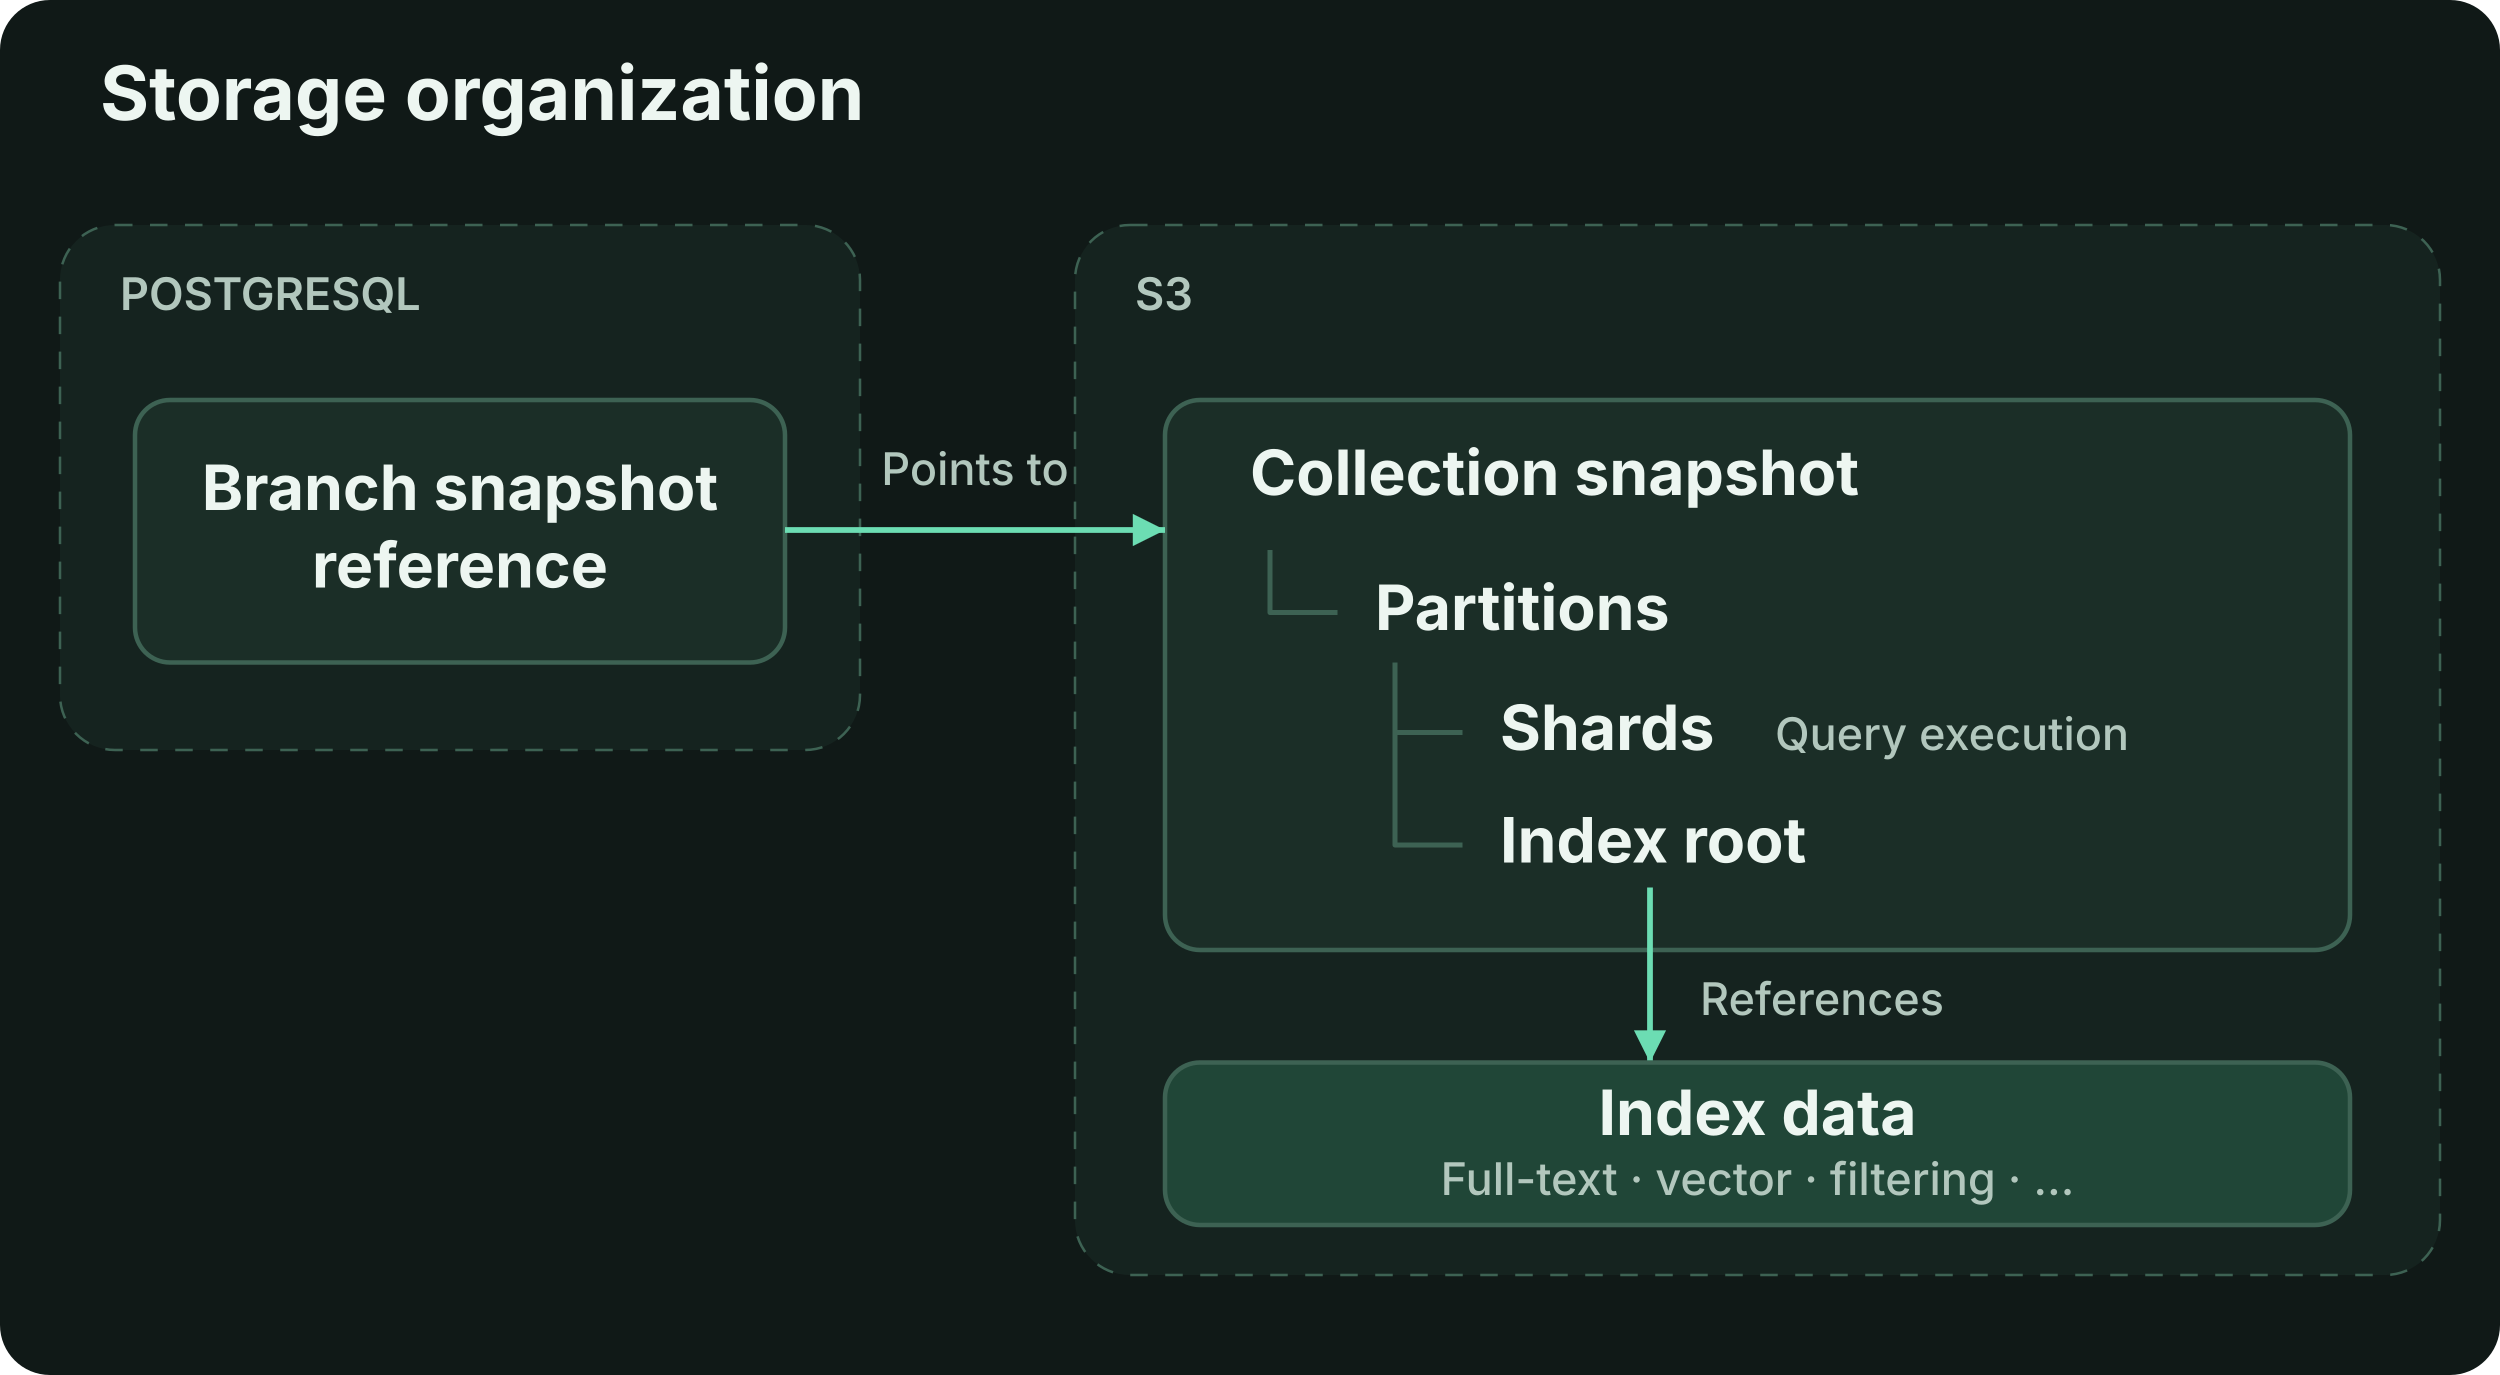
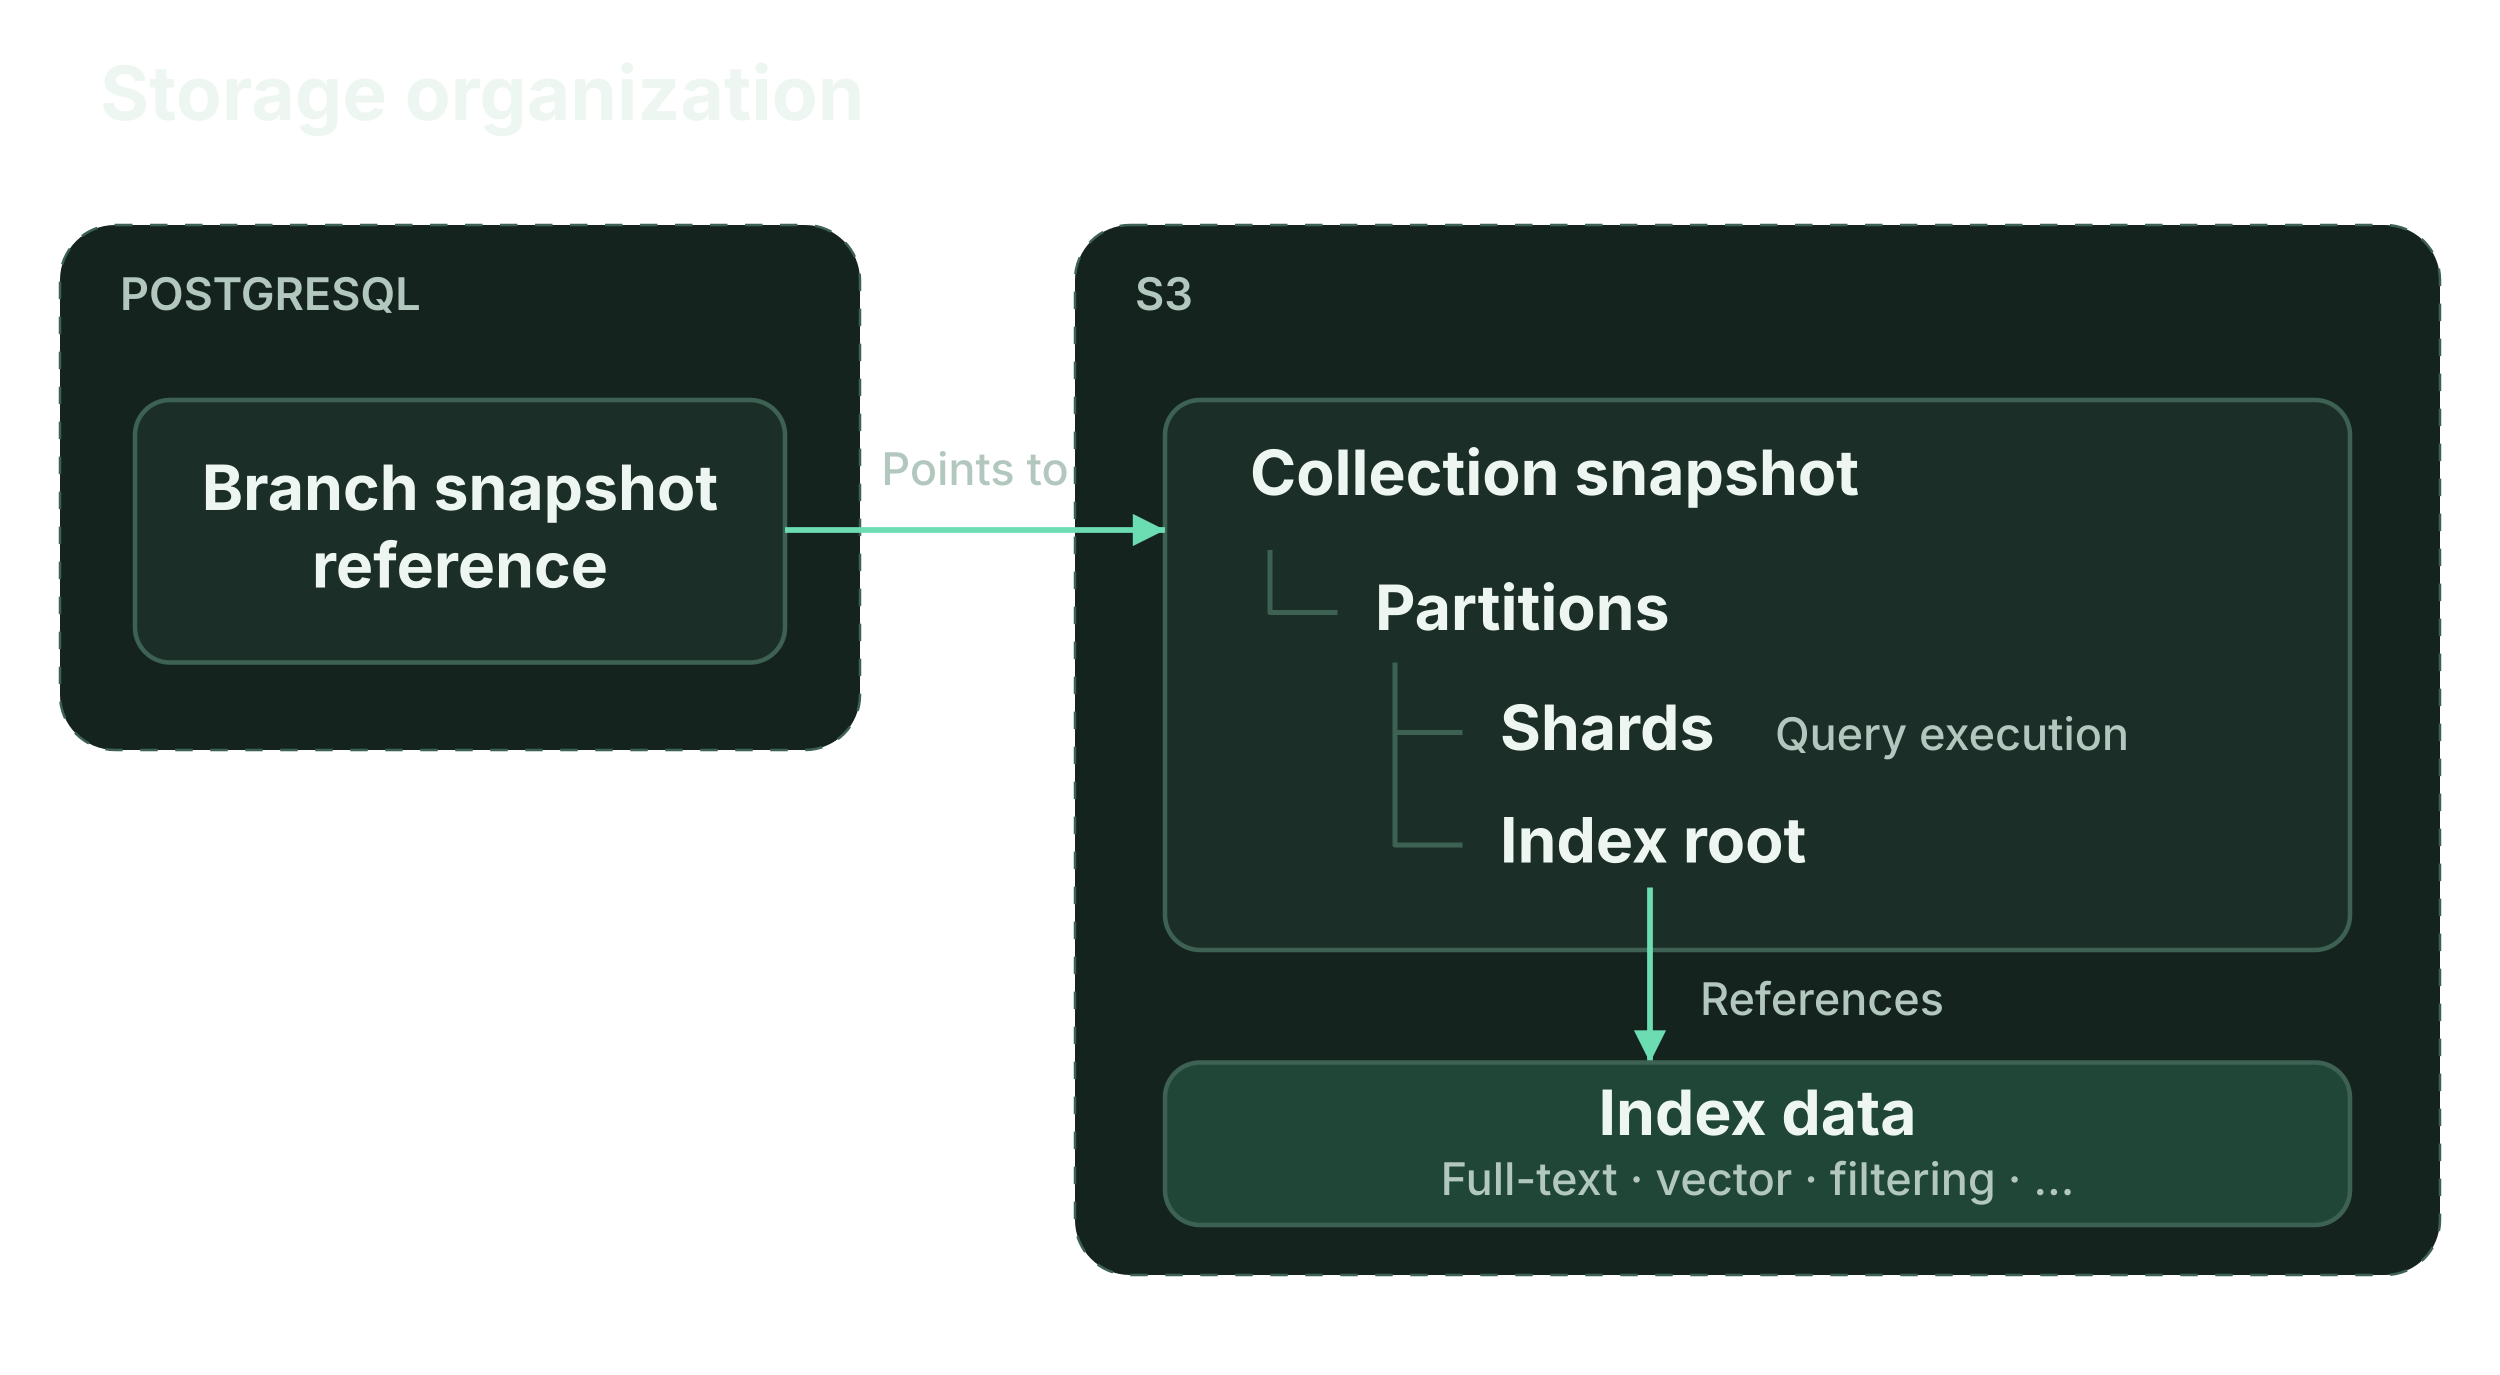
<svg xmlns="http://www.w3.org/2000/svg" viewBox="0 0 1000 550" role="img" aria-labelledby="title description" font-family="Inter, ui-sans-serif, -apple-system, BlinkMacSystemFont, &quot;Segoe UI&quot;, sans-serif" width="1000" height="550">
  <defs>
    <marker id="arrow" viewBox="0 0 10 10" refX="9" refY="5" markerWidth="7" markerHeight="7" orient="auto">
      <path d="M 1 1 L 9 5 L 1 9 Z" fill="#6cddb3" />
    </marker>
  </defs>
-   <rect width="1000" height="550" rx="20" fill="#101917" />
  <text x="40" y="48" fill="#edf6f1" font-size="30" font-weight="650">Storage organization</text>
  <rect x="24" y="90" width="320" height="210" rx="22" fill="#15231f" stroke="#3d6253" stroke-dasharray="7 7" />
  <text x="48" y="124" fill="#b2c7bd" font-size="18" font-weight="600">POSTGRESQL</text>
  <rect x="54" y="160" width="260" height="105" rx="14" fill="#1b2e27" stroke="#3d6253" stroke-width="1.8" />
  <text x="184" y="204" text-anchor="middle" fill="#edf6f1" font-size="25" font-weight="650">Branch snapshot</text>
  <text x="184" y="235" text-anchor="middle" fill="#edf6f1" font-size="25" font-weight="650">reference</text>
  <rect x="430" y="90" width="546" height="420" rx="22" fill="#15231f" stroke="#3d6253" stroke-dasharray="7 7" />
  <text x="454" y="124" fill="#b2c7bd" font-size="18" font-weight="600">S3</text>
  <rect x="466" y="160" width="474" height="220" rx="14" fill="#1b2e27" stroke="#3d6253" stroke-width="1.8" />
  <text x="500" y="198" fill="#edf6f1" font-size="25" font-weight="650">Collection snapshot</text>
  <path d="M 508 220 V 245 H 535" fill="none" stroke="#3d6253" stroke-width="2" stroke-linejoin="round" />
  <text x="550" y="252" fill="#edf6f1" font-size="25" font-weight="650">Partitions</text>
  <path d="M 558 265 V 338 H 585 M 558 293 H 585" fill="none" stroke="#3d6253" stroke-width="2" stroke-linejoin="round" />
  <text x="600" y="300" fill="#edf6f1" font-size="25" font-weight="650">Shards</text>
  <text x="710" y="300" fill="#b2c7bd" font-size="18" font-weight="500">Query execution</text>
  <text x="600" y="345" fill="#edf6f1" font-size="25" font-weight="650">Index root</text>
  <path d="M 314 212 H 466" fill="none" stroke="#6cddb3" stroke-width="2.3" marker-end="url(#arrow)" />
  <text x="390" y="194" text-anchor="middle" fill="#b2c7bd" font-size="18" font-weight="500">Points to</text>
  <path d="M 660 355 V 425" fill="none" stroke="#6cddb3" stroke-width="2.3" marker-end="url(#arrow)" />
  <text x="680" y="406" fill="#b2c7bd" font-size="18" font-weight="500">References</text>
  <rect x="466" y="425" width="474" height="65" rx="14" fill="#204637" stroke="#3d6253" stroke-width="1.8" />
  <text x="703" y="454" text-anchor="middle" fill="#edf6f1" font-size="25" font-weight="650">Index data</text>
  <text x="703" y="478" text-anchor="middle" fill="#b2c7bd" font-size="18" font-weight="500">Full-text · vector · filtering · …</text>
</svg>
